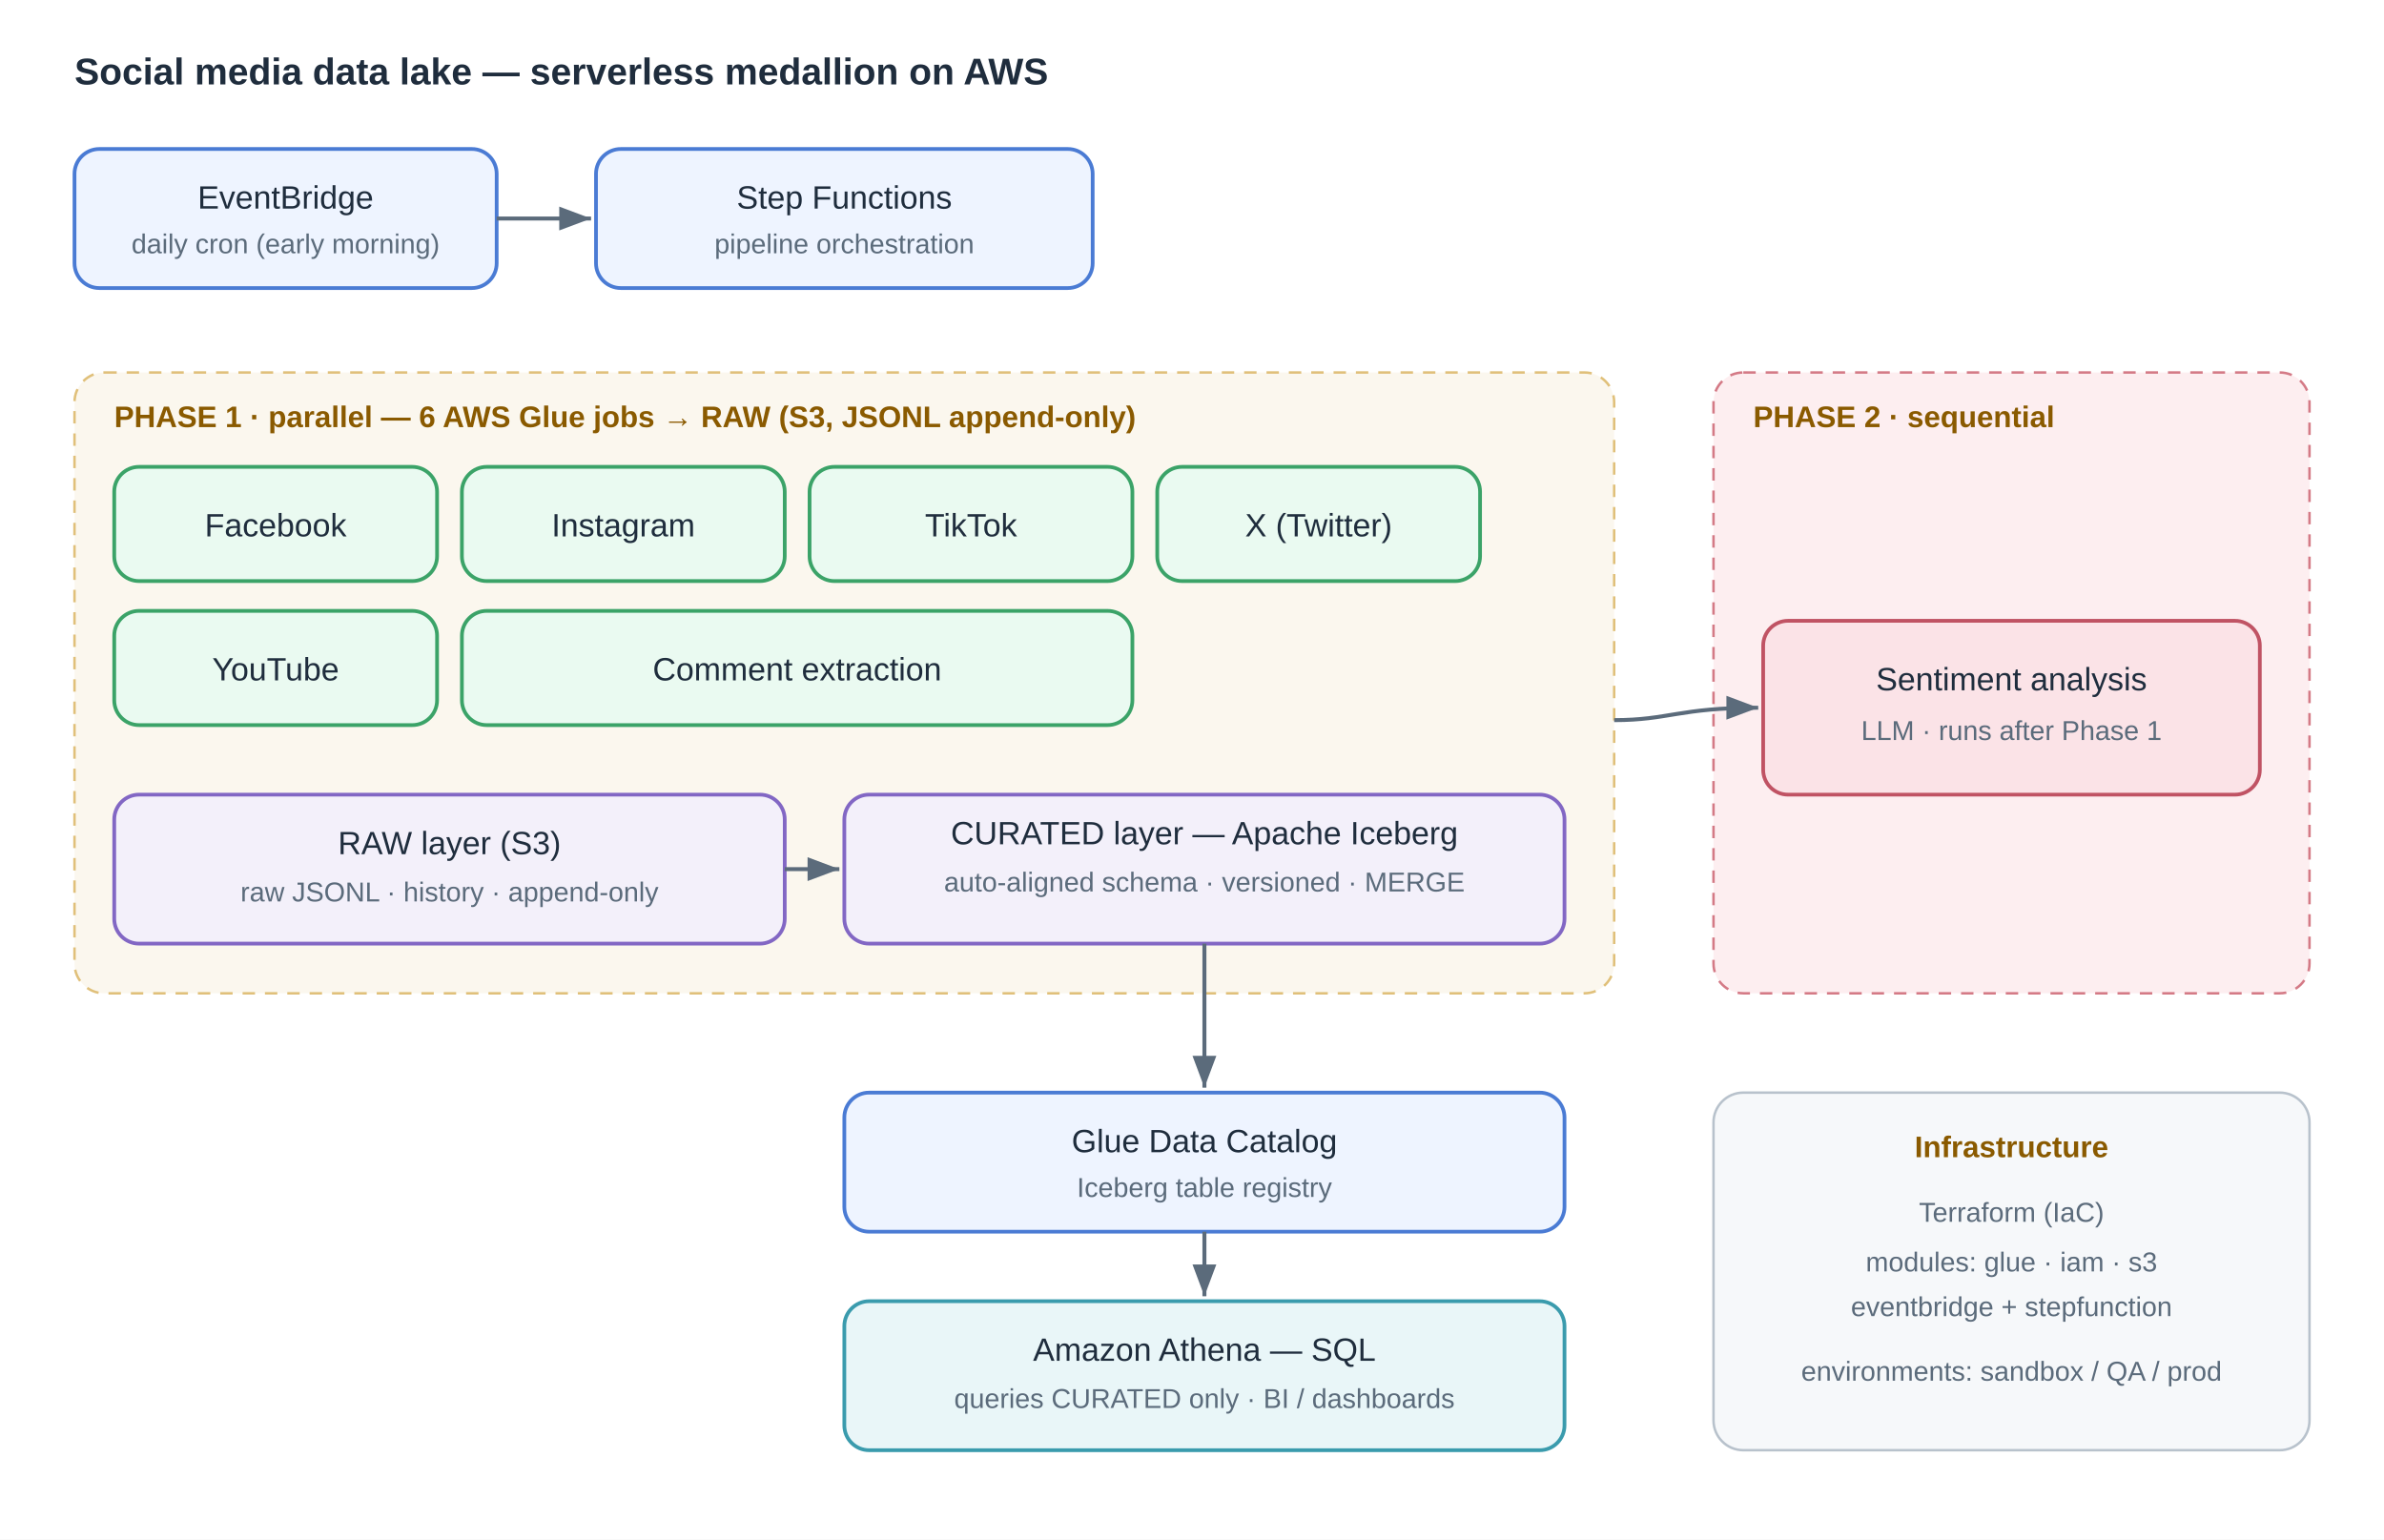
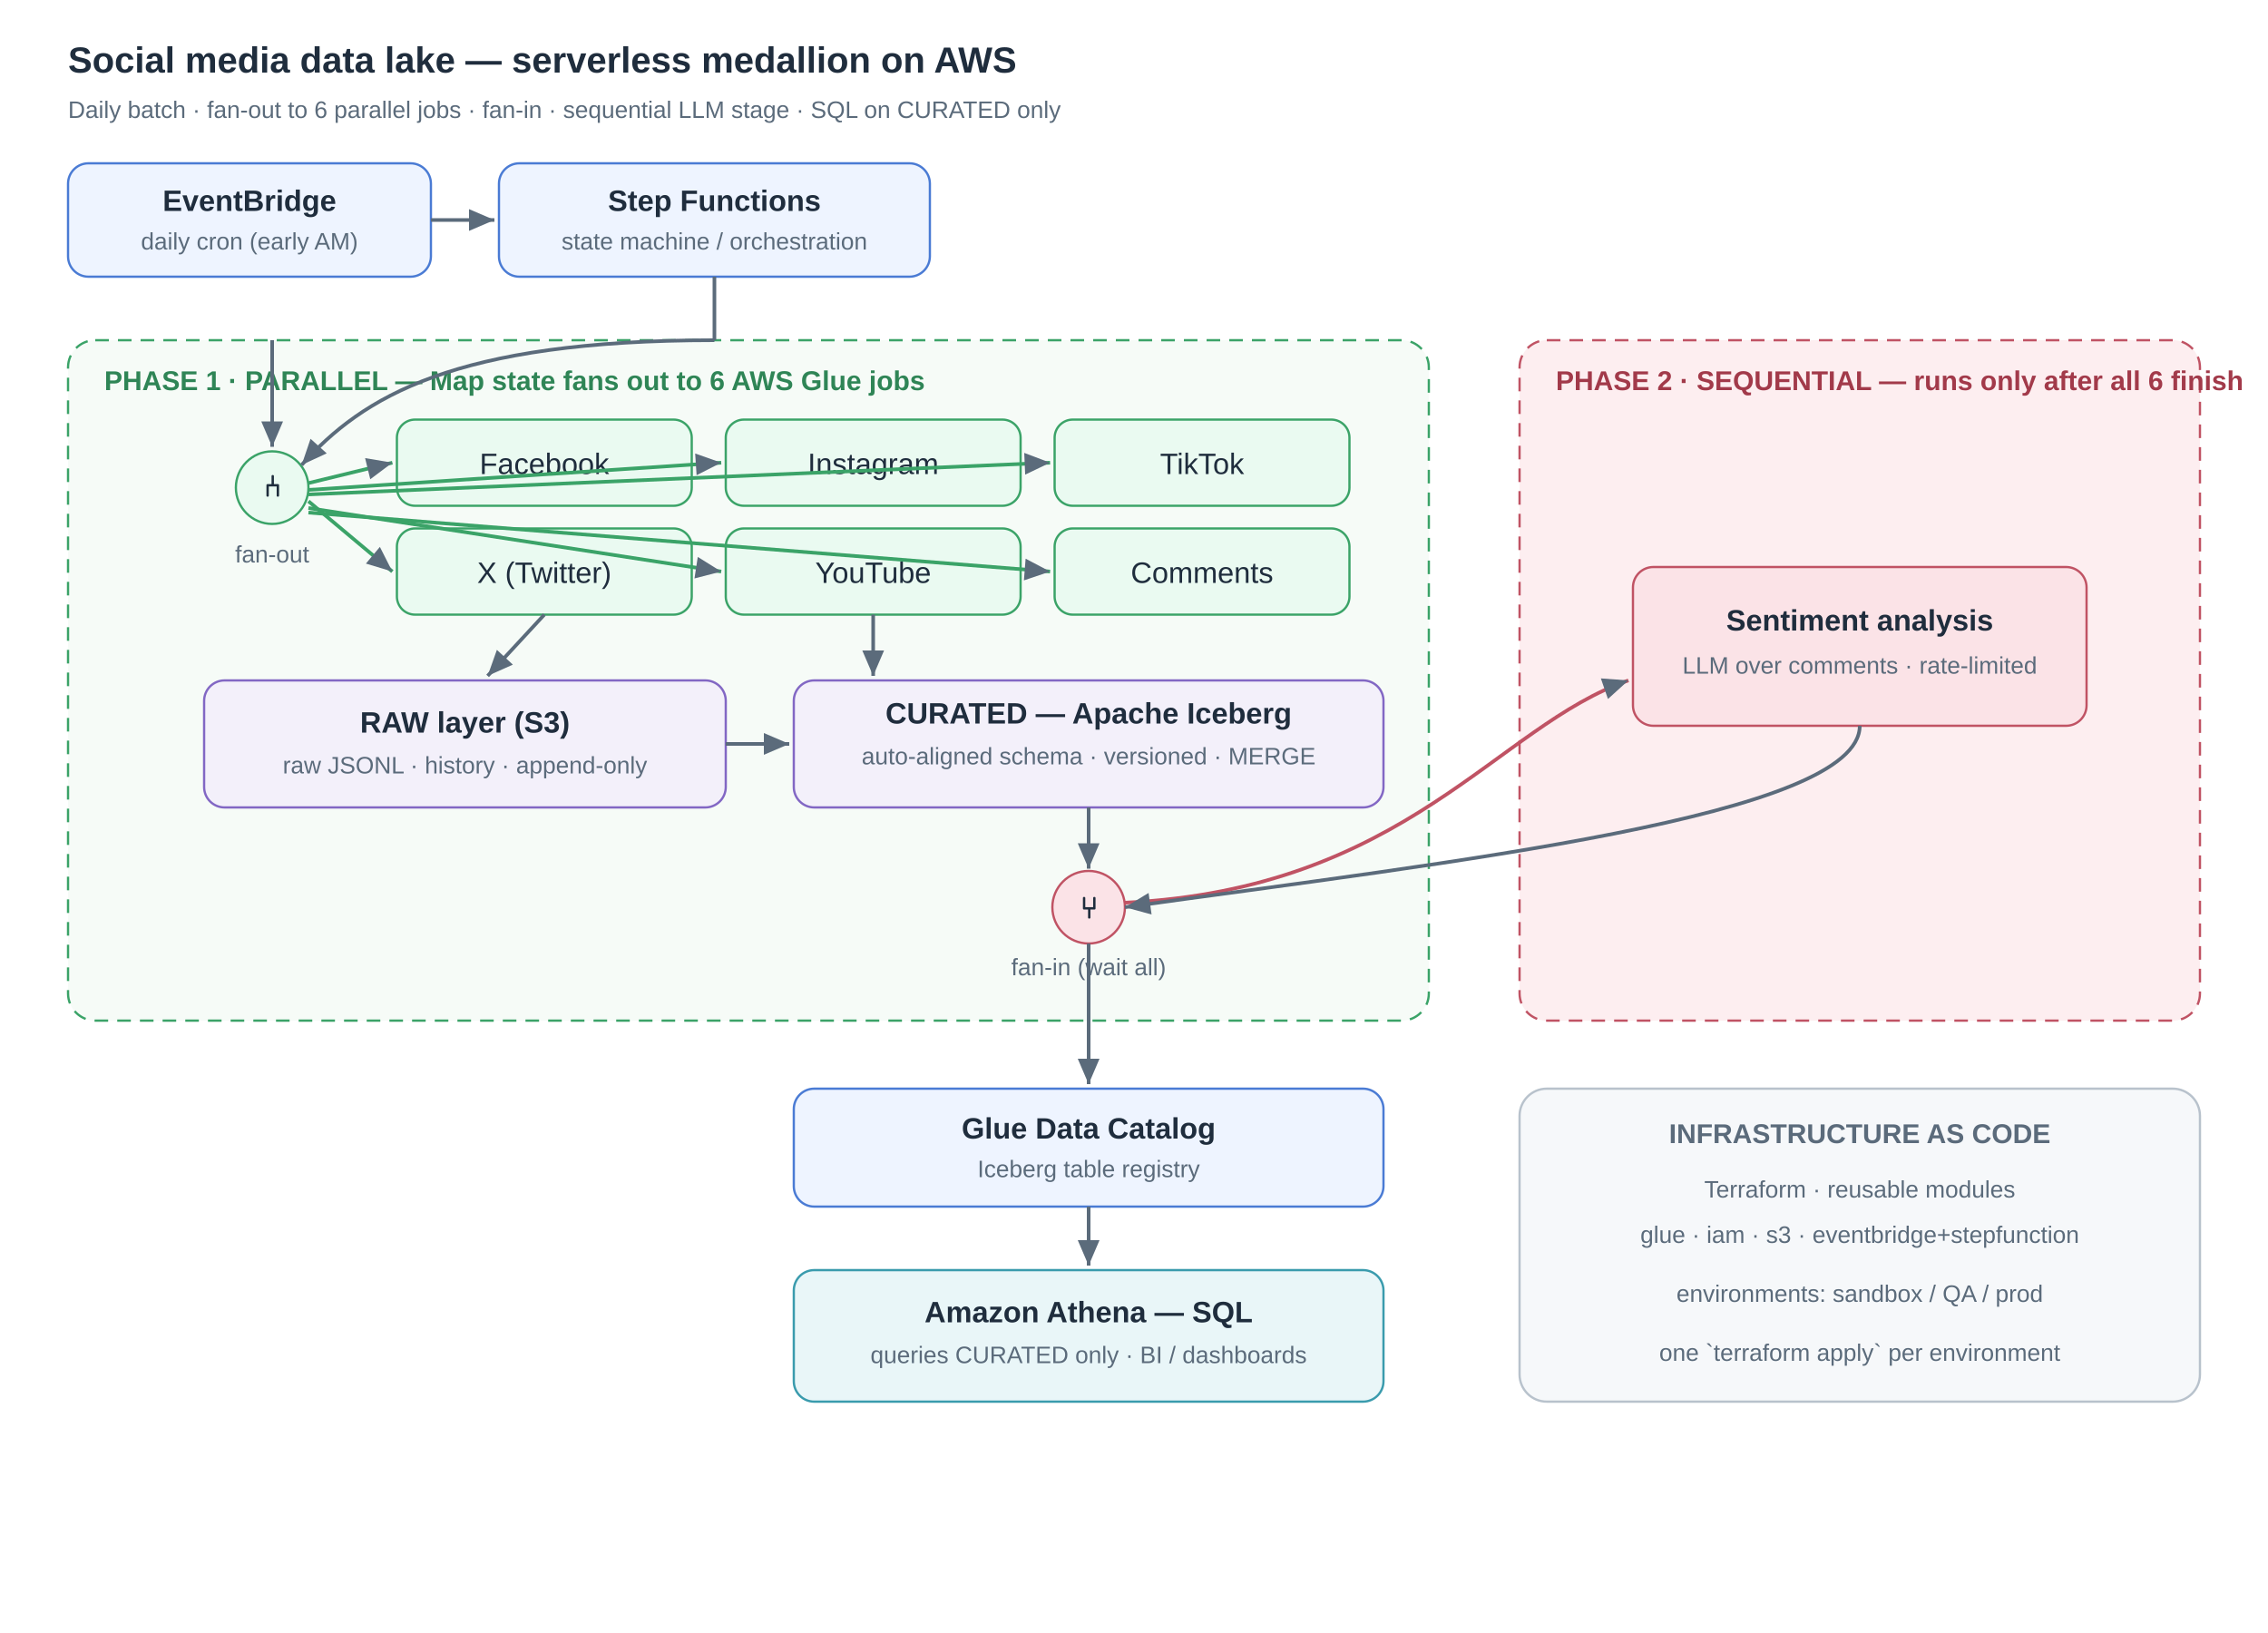
- <svg xmlns="http://www.w3.org/2000/svg" viewBox="0 0 960 620" font-family="Segoe UI, Arial, sans-serif">
+ <svg xmlns="http://www.w3.org/2000/svg" viewBox="0 0 1000 720" font-family="Segoe UI, Arial, sans-serif">
  <defs>
-     <marker id="arrow" markerWidth="10" markerHeight="10" refX="8" refY="3" orient="auto" markerUnits="strokeWidth">
-       <path d="M0,0 L8,3 L0,6 z" fill="#5b6b7b" />
+     <marker id="arrow" markerWidth="9" markerHeight="9" refX="7" refY="3" orient="auto" markerUnits="strokeWidth">
+       <path d="M0,0 L7,3 L0,6 z" fill="#5b6b7b" />
    </marker>
    <style>
-       .box{rx:10;ry:10;stroke-width:1.5;}
-       .lbl{font-size:13px;fill:#1f2d3d;}
-       .sub{font-size:11px;fill:#5b6b7b;}
-       .title{font-size:15px;font-weight:700;fill:#1f2d3d;}
-       .phase{font-size:12px;font-weight:700;fill:#8a5a00;}
-       .flow{stroke:#5b6b7b;stroke-width:1.6;fill:none;marker-end:url(#arrow);}
+       .lbl{font-size:13px;fill:#1f2d3d;} .lblb{font-size:13px;font-weight:700;fill:#1f2d3d;}
+       .sub{font-size:10.5px;fill:#5b6b7b;} .title{font-size:16px;font-weight:700;fill:#1f2d3d;}
+       .phase{font-size:12px;font-weight:700;} .flow{stroke:#5b6b7b;stroke-width:1.6;fill:none;marker-end:url(#arrow);}
+       .split{stroke:#3ba368;stroke-width:1.6;fill:none;marker-end:url(#arrow);}
+       .join{stroke:#c05364;stroke-width:1.6;fill:none;marker-end:url(#arrow);}
    </style>
  </defs>
-   <rect x="0" y="0" width="960" height="620" fill="#ffffff" />
-   <text x="30" y="34" class="title">Social media data lake — serverless medallion on AWS</text>
-   <rect x="30" y="60" width="170" height="56" class="box" fill="#eef4ff" stroke="#4a7bd4" />
-   <text x="115" y="84" text-anchor="middle" class="lbl">EventBridge</text>
-   <text x="115" y="102" text-anchor="middle" class="sub">daily cron (early morning)</text>
-   <rect x="240" y="60" width="200" height="56" class="box" fill="#eef4ff" stroke="#4a7bd4" />
-   <text x="340" y="84" text-anchor="middle" class="lbl">Step Functions</text>
-   <text x="340" y="102" text-anchor="middle" class="sub">pipeline orchestration</text>
-   <path class="flow" d="M200,88 L238,88" />
-   <rect x="30" y="150" width="620" height="250" fill="#fbf7ee" stroke="#e0c07a" stroke-dasharray="5 4" rx="12" />
-   <text x="46" y="172" class="phase">PHASE 1 · parallel — 6 AWS Glue jobs → RAW (S3, JSONL append-only)</text>
+   <rect width="1000" height="720" fill="#ffffff" />
+   <text x="30" y="32" class="title">Social media data lake — serverless medallion on AWS</text>
+   <text x="30" y="52" class="sub">Daily batch · fan-out to 6 parallel jobs · fan-in · sequential LLM stage · SQL on CURATED only</text>
+   <rect x="30" y="72" width="160" height="50" rx="9" fill="#eef4ff" stroke="#4a7bd4" />
+   <text x="110" y="93" text-anchor="middle" class="lblb">EventBridge</text>
+   <text x="110" y="110" text-anchor="middle" class="sub">daily cron (early AM)</text>
+   <rect x="220" y="72" width="190" height="50" rx="9" fill="#eef4ff" stroke="#4a7bd4" />
+   <text x="315" y="93" text-anchor="middle" class="lblb">Step Functions</text>
+   <text x="315" y="110" text-anchor="middle" class="sub">state machine / orchestration</text>
+   <path class="flow" d="M190,97 L218,97" />
+   <rect x="30" y="150" width="600" height="300" rx="12" fill="#f6fbf7" stroke="#3ba368" stroke-dasharray="6 4" />
+   <text x="46" y="172" class="phase" fill="#2f8556">PHASE 1 · PARALLEL — Map state fans out to 6 AWS Glue jobs</text>
+   <circle cx="120" cy="215" r="16" fill="#eafaf1" stroke="#3ba368" />
+   <text x="120" y="219" text-anchor="middle" class="lblb" font-size="14">⑃</text>
+   <text x="120" y="248" text-anchor="middle" class="sub">fan-out</text>
+   <path class="flow" d="M315,122 L315,150 M120,150 L120,197" />
+   <path class="flow" d="M315,150 C200,150 160,175 133,205" />
  <g>
-     <rect x="46" y="188" width="130" height="46" class="box" fill="#eafaf1" stroke="#3ba368" />
-     <text x="111" y="216" text-anchor="middle" class="lbl">Facebook</text>
-     <rect x="186" y="188" width="130" height="46" class="box" fill="#eafaf1" stroke="#3ba368" />
-     <text x="251" y="216" text-anchor="middle" class="lbl">Instagram</text>
-     <rect x="326" y="188" width="130" height="46" class="box" fill="#eafaf1" stroke="#3ba368" />
-     <text x="391" y="216" text-anchor="middle" class="lbl">TikTok</text>
-     <rect x="466" y="188" width="130" height="46" class="box" fill="#eafaf1" stroke="#3ba368" />
-     <text x="531" y="216" text-anchor="middle" class="lbl">X (Twitter)</text>
-     <rect x="46" y="246" width="130" height="46" class="box" fill="#eafaf1" stroke="#3ba368" />
-     <text x="111" y="274" text-anchor="middle" class="lbl">YouTube</text>
-     <rect x="186" y="246" width="270" height="46" class="box" fill="#eafaf1" stroke="#3ba368" />
-     <text x="321" y="274" text-anchor="middle" class="lbl">Comment extraction</text>
+     <rect x="175" y="185" width="130" height="38" rx="8" fill="#eafaf1" stroke="#3ba368" />
+     <text x="240" y="209" text-anchor="middle" class="lbl">Facebook</text>
+     <rect x="320" y="185" width="130" height="38" rx="8" fill="#eafaf1" stroke="#3ba368" />
+     <text x="385" y="209" text-anchor="middle" class="lbl">Instagram</text>
+     <rect x="465" y="185" width="130" height="38" rx="8" fill="#eafaf1" stroke="#3ba368" />
+     <text x="530" y="209" text-anchor="middle" class="lbl">TikTok</text>
+     <rect x="175" y="233" width="130" height="38" rx="8" fill="#eafaf1" stroke="#3ba368" />
+     <text x="240" y="257" text-anchor="middle" class="lbl">X (Twitter)</text>
+     <rect x="320" y="233" width="130" height="38" rx="8" fill="#eafaf1" stroke="#3ba368" />
+     <text x="385" y="257" text-anchor="middle" class="lbl">YouTube</text>
+     <rect x="465" y="233" width="130" height="38" rx="8" fill="#eafaf1" stroke="#3ba368" />
+     <text x="530" y="257" text-anchor="middle" class="lbl">Comments</text>
  </g>
-   <rect x="46" y="320" width="270" height="60" class="box" fill="#f3f0fa" stroke="#8267c4" />
-   <text x="181" y="344" text-anchor="middle" class="lbl">RAW layer (S3)</text>
-   <text x="181" y="363" text-anchor="middle" class="sub">raw JSONL · history · append-only</text>
-   <rect x="340" y="320" width="290" height="60" class="box" fill="#f3f0fa" stroke="#8267c4" />
-   <text x="485" y="340" text-anchor="middle" class="lbl">CURATED layer — Apache Iceberg</text>
-   <text x="485" y="359" text-anchor="middle" class="sub">auto-aligned schema · versioned · MERGE</text>
-   <path class="flow" d="M316,350 L338,350" />
-   <rect x="690" y="150" width="240" height="250" fill="#fdeef0" stroke="#d47a86" stroke-dasharray="5 4" rx="12" />
-   <text x="706" y="172" class="phase" fill="#a23a4a">PHASE 2 · sequential</text>
-   <rect x="710" y="250" width="200" height="70" class="box" fill="#fbe3e7" stroke="#c05364" />
-   <text x="810" y="278" text-anchor="middle" class="lbl">Sentiment analysis</text>
-   <text x="810" y="298" text-anchor="middle" class="sub">LLM · runs after Phase 1</text>
-   <path class="flow" d="M650,290 C672,290 676,285 708,285" />
-   <rect x="340" y="440" width="290" height="56" class="box" fill="#eef4ff" stroke="#4a7bd4" />
-   <text x="485" y="464" text-anchor="middle" class="lbl">Glue Data Catalog</text>
-   <text x="485" y="482" text-anchor="middle" class="sub">Iceberg table registry</text>
-   <path class="flow" d="M485,380 L485,438" />
-   <rect x="340" y="524" width="290" height="60" class="box" fill="#e9f6f8" stroke="#3a9bad" />
-   <text x="485" y="548" text-anchor="middle" class="lbl">Amazon Athena — SQL</text>
-   <text x="485" y="567" text-anchor="middle" class="sub">queries CURATED only · BI / dashboards</text>
-   <path class="flow" d="M485,496 L485,522" />
-   <rect x="690" y="440" width="240" height="144" fill="#f6f8fa" stroke="#b8c2cc" rx="12" />
-   <text x="810" y="466" text-anchor="middle" class="phase" fill="#5b6b7b">Infrastructure</text>
-   <text x="810" y="492" text-anchor="middle" class="sub">Terraform (IaC)</text>
-   <text x="810" y="512" text-anchor="middle" class="sub">modules: glue · iam · s3</text>
-   <text x="810" y="530" text-anchor="middle" class="sub">eventbridge + stepfunction</text>
-   <text x="810" y="556" text-anchor="middle" class="sub">environments: sandbox / QA / prod</text>
+   <path class="split" d="M136,213 L173,204" />
+   <path class="split" d="M136,216 L318,204" />
+   <path class="split" d="M136,218 L463,204" />
+   <path class="split" d="M136,221 L173,252" />
+   <path class="split" d="M136,224 L318,252" />
+   <path class="split" d="M136,226 L463,252" />
+   <rect x="90" y="300" width="230" height="56" rx="9" fill="#f3f0fa" stroke="#8267c4" />
+   <text x="205" y="323" text-anchor="middle" class="lblb">RAW layer (S3)</text>
+   <text x="205" y="341" text-anchor="middle" class="sub">raw JSONL · history · append-only</text>
+   <rect x="350" y="300" width="260" height="56" rx="9" fill="#f3f0fa" stroke="#8267c4" />
+   <text x="480" y="319" text-anchor="middle" class="lblb">CURATED — Apache Iceberg</text>
+   <text x="480" y="337" text-anchor="middle" class="sub">auto-aligned schema · versioned · MERGE</text>
+   <path class="flow" d="M320,328 L348,328" />
+   <path class="flow" d="M385,271 L385,298" />
+   <path class="flow" d="M240,271 L215,298" />
+   <circle cx="480" cy="400" r="16" fill="#fbe3e7" stroke="#c05364" />
+   <text x="480" y="405" text-anchor="middle" class="lblb" font-size="14">⑂</text>
+   <text x="480" y="430" text-anchor="middle" class="sub">fan-in (wait all)</text>
+   <path class="flow" d="M480,356 L480,383" />
+   <rect x="670" y="150" width="300" height="300" rx="12" fill="#fdeef0" stroke="#c05364" stroke-dasharray="6 4" />
+   <text x="686" y="172" class="phase" fill="#a23a4a">PHASE 2 · SEQUENTIAL — runs only after all 6 finish</text>
+   <rect x="720" y="250" width="200" height="70" rx="9" fill="#fbe3e7" stroke="#c05364" />
+   <text x="820" y="278" text-anchor="middle" class="lblb">Sentiment analysis</text>
+   <text x="820" y="297" text-anchor="middle" class="sub">LLM over comments · rate-limited</text>
+   <path class="join" d="M496,398 C620,392 660,320 718,300" />
+   <path class="flow" d="M820,320 C820,360 640,380 496,400" />
+   <rect x="350" y="480" width="260" height="52" rx="9" fill="#eef4ff" stroke="#4a7bd4" />
+   <text x="480" y="502" text-anchor="middle" class="lblb">Glue Data Catalog</text>
+   <text x="480" y="519" text-anchor="middle" class="sub">Iceberg table registry</text>
+   <path class="flow" d="M480,416 L480,478" />
+   <rect x="350" y="560" width="260" height="58" rx="9" fill="#e9f6f8" stroke="#3a9bad" />
+   <text x="480" y="583" text-anchor="middle" class="lblb">Amazon Athena — SQL</text>
+   <text x="480" y="601" text-anchor="middle" class="sub">queries CURATED only · BI / dashboards</text>
+   <path class="flow" d="M480,532 L480,558" />
+   <rect x="670" y="480" width="300" height="138" rx="12" fill="#f6f8fa" stroke="#b8c2cc" />
+   <text x="820" y="504" text-anchor="middle" class="phase" fill="#5b6b7b">INFRASTRUCTURE AS CODE</text>
+   <text x="820" y="528" text-anchor="middle" class="sub">Terraform · reusable modules</text>
+   <text x="820" y="548" text-anchor="middle" class="sub">glue · iam · s3 · eventbridge+stepfunction</text>
+   <text x="820" y="574" text-anchor="middle" class="sub">environments: sandbox / QA / prod</text>
+   <text x="820" y="600" text-anchor="middle" class="sub">one `terraform apply` per environment</text>
</svg>
